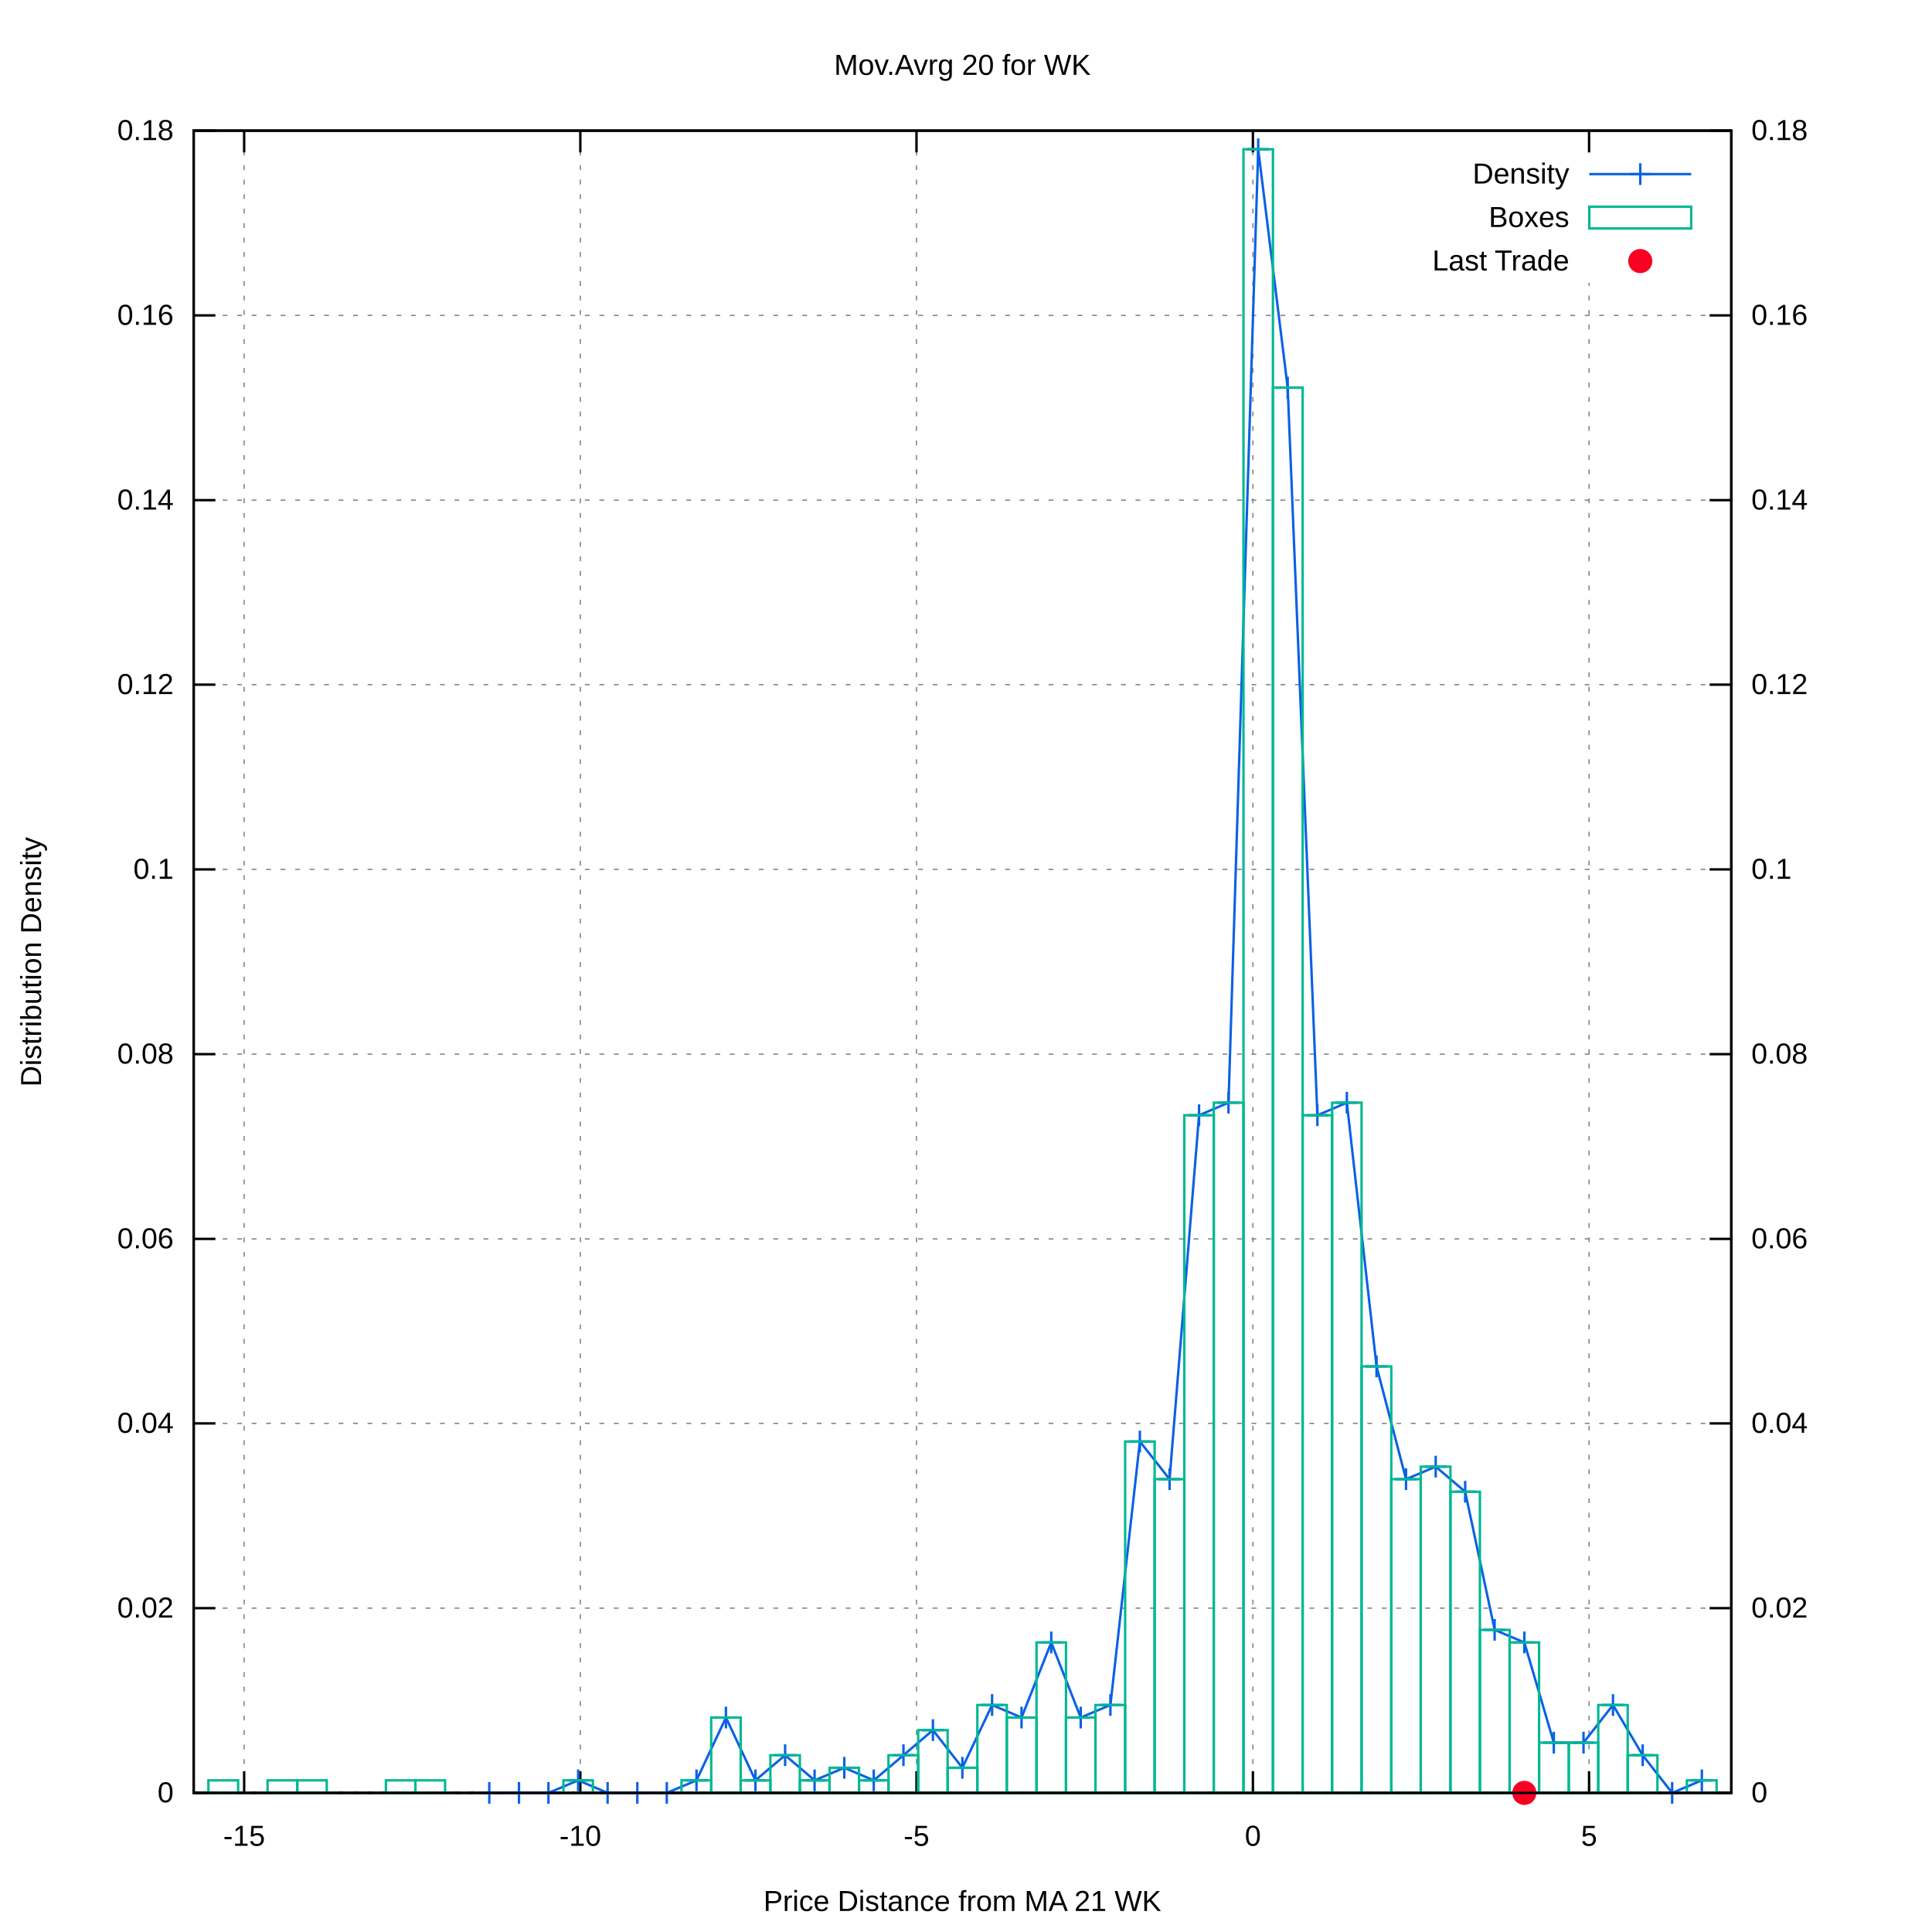
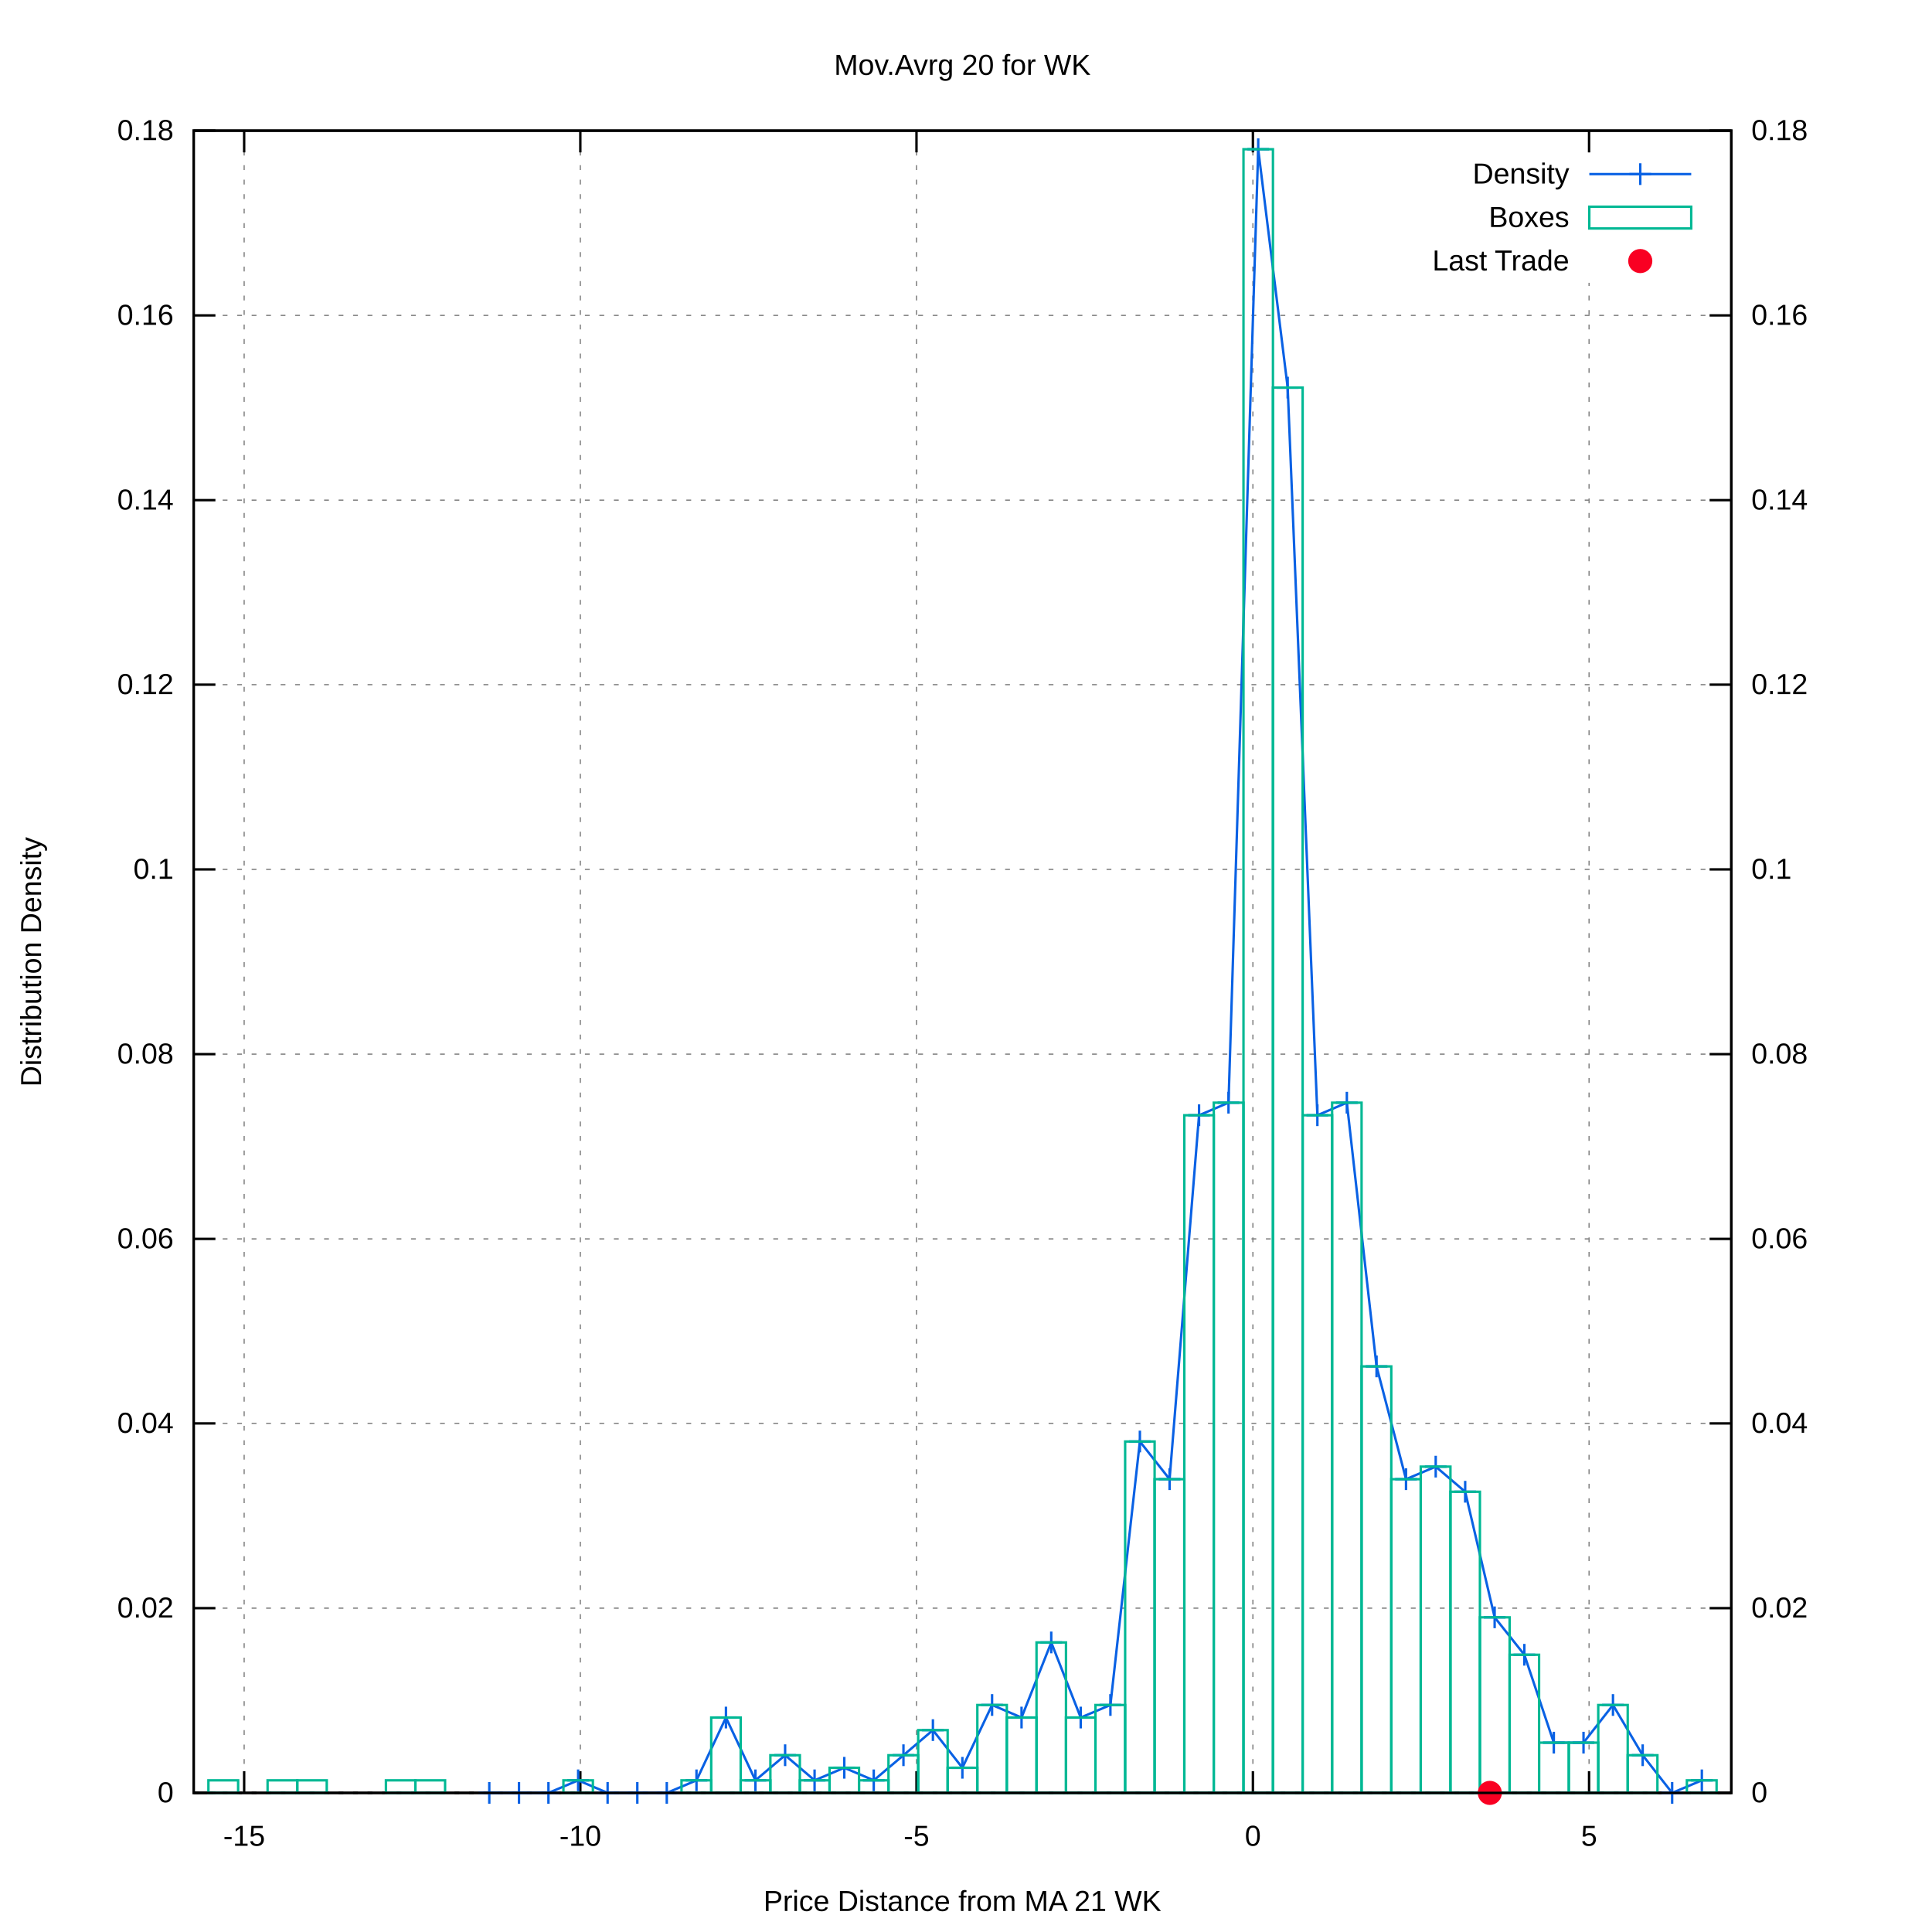
<svg xmlns="http://www.w3.org/2000/svg" xmlns:xlink="http://www.w3.org/1999/xlink" viewBox="0 0 800 800">
  <g id="gnuplot_canvas">
    <rect x="0" y="0" width="800" height="800" fill="#ffffff" />
    <defs>
      <circle id="gpDot" r="0.5" stroke-width="0.5" />
      <path id="gpPt0" stroke-width="0.222" stroke="currentColor" d="M-1,0 h2 M0,-1 v2" />
      <path id="gpPt1" stroke-width="0.222" stroke="currentColor" d="M-1,-1 L1,1 M1,-1 L-1,1" />
      <path id="gpPt2" stroke-width="0.222" stroke="currentColor" d="M-1,0 L1,0 M0,-1 L0,1 M-1,-1 L1,1 M-1,1 L1,-1" />
      <rect id="gpPt3" stroke-width="0.222" stroke="currentColor" x="-1" y="-1" width="2" height="2" />
      <rect id="gpPt4" stroke-width="0.222" stroke="currentColor" fill="currentColor" x="-1" y="-1" width="2" height="2" />
      <circle id="gpPt5" stroke-width="0.222" stroke="currentColor" cx="0" cy="0" r="1" />
      <use xlink:href="#gpPt5" id="gpPt6" fill="currentColor" stroke="none" />
      <path id="gpPt7" stroke-width="0.222" stroke="currentColor" d="M0,-1.33 L-1.33,0.67 L1.33,0.67 z" />
      <use xlink:href="#gpPt7" id="gpPt8" fill="currentColor" stroke="none" />
      <use xlink:href="#gpPt7" id="gpPt9" stroke="currentColor" transform="rotate(180)" />
      <use xlink:href="#gpPt9" id="gpPt10" fill="currentColor" stroke="none" />
      <use xlink:href="#gpPt3" id="gpPt11" stroke="currentColor" transform="rotate(45)" />
      <use xlink:href="#gpPt11" id="gpPt12" fill="currentColor" stroke="none" />
      <path id="gpPt13" stroke-width="0.222" stroke="currentColor" d="M0,1.330 L1.265,0.411 L0.782,-1.067 L-0.782,-1.076 L-1.265,0.411 z" />
      <use xlink:href="#gpPt13" id="gpPt14" fill="currentColor" stroke="none" />
      <filter id="textbox" filterUnits="objectBoundingBox" x="0" y="0" height="1" width="1">
        <feFlood flood-color="#FFFFFF" flood-opacity="1" result="bgnd" />
        <feComposite in="SourceGraphic" in2="bgnd" operator="atop" />
      </filter>
      <filter id="greybox" filterUnits="objectBoundingBox" x="0" y="0" height="1" width="1">
        <feFlood flood-color="lightgrey" flood-opacity="1" result="grey" />
        <feComposite in="SourceGraphic" in2="grey" operator="atop" />
      </filter>
    </defs>
    <g fill="none" color="#FFFFFF" stroke="black" stroke-width="1.00" stroke-linecap="butt" stroke-linejoin="miter">
</g>
    <g fill="none" color="black" stroke="currentColor" stroke-width="1.00" stroke-linecap="butt" stroke-linejoin="miter">
</g>
    <g fill="none" color="black" stroke="black" stroke-width="0.50" stroke-linecap="butt" stroke-linejoin="miter">
</g>
    <g fill="none" color="gray" stroke="currentColor" stroke-width="0.50" stroke-linecap="butt" stroke-linejoin="miter">
      <path stroke="gray" stroke-dasharray="2,4" class="gridline" d="M80.2,742.4 L716.9,742.4  " />
    </g>
    <g fill="none" color="gray" stroke="gray" stroke-width="1.00" stroke-linecap="butt" stroke-linejoin="miter">
</g>
    <g fill="none" color="black" stroke="currentColor" stroke-width="1.00" stroke-linecap="butt" stroke-linejoin="miter">
      <path stroke="black" d="M80.2,742.4 L89.2,742.4  " />
      <g transform="translate(71.9,746.3)" stroke="none" fill="black" font-family="arial" font-size="12.00" text-anchor="end">
        <text>
          <tspan font-family="arial"> 0</tspan>
        </text>
      </g>
    </g>
    <g fill="none" color="black" stroke="currentColor" stroke-width="1.00" stroke-linecap="butt" stroke-linejoin="miter">
</g>
    <g fill="none" color="black" stroke="black" stroke-width="0.50" stroke-linecap="butt" stroke-linejoin="miter">
</g>
    <g fill="none" color="gray" stroke="currentColor" stroke-width="0.50" stroke-linecap="butt" stroke-linejoin="miter">
      <path stroke="gray" stroke-dasharray="2,4" class="gridline" d="M80.2,665.9 L716.9,665.9  " />
    </g>
    <g fill="none" color="gray" stroke="gray" stroke-width="1.00" stroke-linecap="butt" stroke-linejoin="miter">
</g>
    <g fill="none" color="black" stroke="currentColor" stroke-width="1.00" stroke-linecap="butt" stroke-linejoin="miter">
      <path stroke="black" d="M80.2,665.9 L89.2,665.9  " />
      <g transform="translate(71.9,669.8)" stroke="none" fill="black" font-family="arial" font-size="12.00" text-anchor="end">
        <text>
          <tspan font-family="arial"> 0.02</tspan>
        </text>
      </g>
    </g>
    <g fill="none" color="black" stroke="currentColor" stroke-width="1.00" stroke-linecap="butt" stroke-linejoin="miter">
</g>
    <g fill="none" color="black" stroke="black" stroke-width="0.50" stroke-linecap="butt" stroke-linejoin="miter">
</g>
    <g fill="none" color="gray" stroke="currentColor" stroke-width="0.50" stroke-linecap="butt" stroke-linejoin="miter">
      <path stroke="gray" stroke-dasharray="2,4" class="gridline" d="M80.2,589.4 L716.9,589.4  " />
    </g>
    <g fill="none" color="gray" stroke="gray" stroke-width="1.00" stroke-linecap="butt" stroke-linejoin="miter">
</g>
    <g fill="none" color="black" stroke="currentColor" stroke-width="1.00" stroke-linecap="butt" stroke-linejoin="miter">
      <path stroke="black" d="M80.2,589.4 L89.2,589.4  " />
      <g transform="translate(71.9,593.3)" stroke="none" fill="black" font-family="arial" font-size="12.00" text-anchor="end">
        <text>
          <tspan font-family="arial"> 0.04</tspan>
        </text>
      </g>
    </g>
    <g fill="none" color="black" stroke="currentColor" stroke-width="1.00" stroke-linecap="butt" stroke-linejoin="miter">
</g>
    <g fill="none" color="black" stroke="black" stroke-width="0.50" stroke-linecap="butt" stroke-linejoin="miter">
</g>
    <g fill="none" color="gray" stroke="currentColor" stroke-width="0.50" stroke-linecap="butt" stroke-linejoin="miter">
      <path stroke="gray" stroke-dasharray="2,4" class="gridline" d="M80.2,513.0 L716.9,513.0  " />
    </g>
    <g fill="none" color="gray" stroke="gray" stroke-width="1.00" stroke-linecap="butt" stroke-linejoin="miter">
</g>
    <g fill="none" color="black" stroke="currentColor" stroke-width="1.00" stroke-linecap="butt" stroke-linejoin="miter">
      <path stroke="black" d="M80.2,513.0 L89.2,513.0  " />
      <g transform="translate(71.9,516.9)" stroke="none" fill="black" font-family="arial" font-size="12.00" text-anchor="end">
        <text>
          <tspan font-family="arial"> 0.06</tspan>
        </text>
      </g>
    </g>
    <g fill="none" color="black" stroke="currentColor" stroke-width="1.00" stroke-linecap="butt" stroke-linejoin="miter">
</g>
    <g fill="none" color="black" stroke="black" stroke-width="0.50" stroke-linecap="butt" stroke-linejoin="miter">
</g>
    <g fill="none" color="gray" stroke="currentColor" stroke-width="0.50" stroke-linecap="butt" stroke-linejoin="miter">
      <path stroke="gray" stroke-dasharray="2,4" class="gridline" d="M80.2,436.5 L716.9,436.5  " />
    </g>
    <g fill="none" color="gray" stroke="gray" stroke-width="1.00" stroke-linecap="butt" stroke-linejoin="miter">
</g>
    <g fill="none" color="black" stroke="currentColor" stroke-width="1.00" stroke-linecap="butt" stroke-linejoin="miter">
      <path stroke="black" d="M80.2,436.5 L89.2,436.5  " />
      <g transform="translate(71.9,440.4)" stroke="none" fill="black" font-family="arial" font-size="12.00" text-anchor="end">
        <text>
          <tspan font-family="arial"> 0.08</tspan>
        </text>
      </g>
    </g>
    <g fill="none" color="black" stroke="currentColor" stroke-width="1.00" stroke-linecap="butt" stroke-linejoin="miter">
</g>
    <g fill="none" color="black" stroke="black" stroke-width="0.50" stroke-linecap="butt" stroke-linejoin="miter">
</g>
    <g fill="none" color="gray" stroke="currentColor" stroke-width="0.50" stroke-linecap="butt" stroke-linejoin="miter">
      <path stroke="gray" stroke-dasharray="2,4" class="gridline" d="M80.2,360.0 L716.9,360.0  " />
    </g>
    <g fill="none" color="gray" stroke="gray" stroke-width="1.00" stroke-linecap="butt" stroke-linejoin="miter">
</g>
    <g fill="none" color="black" stroke="currentColor" stroke-width="1.00" stroke-linecap="butt" stroke-linejoin="miter">
      <path stroke="black" d="M80.2,360.0 L89.2,360.0  " />
      <g transform="translate(71.9,363.9)" stroke="none" fill="black" font-family="arial" font-size="12.00" text-anchor="end">
        <text>
          <tspan font-family="arial"> 0.1</tspan>
        </text>
      </g>
    </g>
    <g fill="none" color="black" stroke="currentColor" stroke-width="1.00" stroke-linecap="butt" stroke-linejoin="miter">
</g>
    <g fill="none" color="black" stroke="black" stroke-width="0.50" stroke-linecap="butt" stroke-linejoin="miter">
</g>
    <g fill="none" color="gray" stroke="currentColor" stroke-width="0.50" stroke-linecap="butt" stroke-linejoin="miter">
      <path stroke="gray" stroke-dasharray="2,4" class="gridline" d="M80.2,283.5 L716.9,283.5  " />
    </g>
    <g fill="none" color="gray" stroke="gray" stroke-width="1.00" stroke-linecap="butt" stroke-linejoin="miter">
</g>
    <g fill="none" color="black" stroke="currentColor" stroke-width="1.00" stroke-linecap="butt" stroke-linejoin="miter">
      <path stroke="black" d="M80.2,283.5 L89.2,283.5  " />
      <g transform="translate(71.9,287.4)" stroke="none" fill="black" font-family="arial" font-size="12.00" text-anchor="end">
        <text>
          <tspan font-family="arial"> 0.12</tspan>
        </text>
      </g>
    </g>
    <g fill="none" color="black" stroke="currentColor" stroke-width="1.00" stroke-linecap="butt" stroke-linejoin="miter">
</g>
    <g fill="none" color="black" stroke="black" stroke-width="0.50" stroke-linecap="butt" stroke-linejoin="miter">
</g>
    <g fill="none" color="gray" stroke="currentColor" stroke-width="0.50" stroke-linecap="butt" stroke-linejoin="miter">
      <path stroke="gray" stroke-dasharray="2,4" class="gridline" d="M80.2,207.1 L716.9,207.1  " />
    </g>
    <g fill="none" color="gray" stroke="gray" stroke-width="1.00" stroke-linecap="butt" stroke-linejoin="miter">
</g>
    <g fill="none" color="black" stroke="currentColor" stroke-width="1.00" stroke-linecap="butt" stroke-linejoin="miter">
      <path stroke="black" d="M80.2,207.1 L89.2,207.1  " />
      <g transform="translate(71.9,211.0)" stroke="none" fill="black" font-family="arial" font-size="12.00" text-anchor="end">
        <text>
          <tspan font-family="arial"> 0.14</tspan>
        </text>
      </g>
    </g>
    <g fill="none" color="black" stroke="currentColor" stroke-width="1.00" stroke-linecap="butt" stroke-linejoin="miter">
</g>
    <g fill="none" color="black" stroke="black" stroke-width="0.50" stroke-linecap="butt" stroke-linejoin="miter">
</g>
    <g fill="none" color="gray" stroke="currentColor" stroke-width="0.50" stroke-linecap="butt" stroke-linejoin="miter">
      <path stroke="gray" stroke-dasharray="2,4" class="gridline" d="M80.2,130.6 L716.9,130.6  " />
    </g>
    <g fill="none" color="gray" stroke="gray" stroke-width="1.00" stroke-linecap="butt" stroke-linejoin="miter">
</g>
    <g fill="none" color="black" stroke="currentColor" stroke-width="1.00" stroke-linecap="butt" stroke-linejoin="miter">
      <path stroke="black" d="M80.2,130.6 L89.2,130.6  " />
      <g transform="translate(71.9,134.5)" stroke="none" fill="black" font-family="arial" font-size="12.00" text-anchor="end">
        <text>
          <tspan font-family="arial"> 0.16</tspan>
        </text>
      </g>
    </g>
    <g fill="none" color="black" stroke="currentColor" stroke-width="1.00" stroke-linecap="butt" stroke-linejoin="miter">
</g>
    <g fill="none" color="black" stroke="black" stroke-width="0.50" stroke-linecap="butt" stroke-linejoin="miter">
</g>
    <g fill="none" color="gray" stroke="currentColor" stroke-width="0.50" stroke-linecap="butt" stroke-linejoin="miter">
      <path stroke="gray" stroke-dasharray="2,4" class="gridline" d="M80.2,54.1 L716.9,54.1  " />
    </g>
    <g fill="none" color="gray" stroke="gray" stroke-width="1.00" stroke-linecap="butt" stroke-linejoin="miter">
</g>
    <g fill="none" color="black" stroke="currentColor" stroke-width="1.00" stroke-linecap="butt" stroke-linejoin="miter">
      <path stroke="black" d="M80.2,54.1 L89.2,54.1  " />
      <g transform="translate(71.9,58.0)" stroke="none" fill="black" font-family="arial" font-size="12.00" text-anchor="end">
        <text>
          <tspan font-family="arial"> 0.18</tspan>
        </text>
      </g>
    </g>
    <g fill="none" color="black" stroke="currentColor" stroke-width="1.00" stroke-linecap="butt" stroke-linejoin="miter">
</g>
    <g fill="none" color="black" stroke="black" stroke-width="0.50" stroke-linecap="butt" stroke-linejoin="miter">
</g>
    <g fill="none" color="gray" stroke="currentColor" stroke-width="0.50" stroke-linecap="butt" stroke-linejoin="miter">
      <path stroke="gray" stroke-dasharray="2,4" class="gridline" d="M101.1,742.4 L101.1,54.1  " />
    </g>
    <g fill="none" color="gray" stroke="gray" stroke-width="1.00" stroke-linecap="butt" stroke-linejoin="miter">
</g>
    <g fill="none" color="black" stroke="currentColor" stroke-width="1.00" stroke-linecap="butt" stroke-linejoin="miter">
      <path stroke="black" d="M101.1,742.4 L101.1,733.4 M101.1,54.1 L101.1,63.1  " />
      <g transform="translate(101.1,764.3)" stroke="none" fill="black" font-family="arial" font-size="12.00" text-anchor="middle">
        <text>
          <tspan font-family="arial">-15</tspan>
        </text>
      </g>
    </g>
    <g fill="none" color="black" stroke="currentColor" stroke-width="1.00" stroke-linecap="butt" stroke-linejoin="miter">
</g>
    <g fill="none" color="black" stroke="black" stroke-width="0.50" stroke-linecap="butt" stroke-linejoin="miter">
</g>
    <g fill="none" color="gray" stroke="currentColor" stroke-width="0.50" stroke-linecap="butt" stroke-linejoin="miter">
      <path stroke="gray" stroke-dasharray="2,4" class="gridline" d="M240.3,742.4 L240.3,54.1  " />
    </g>
    <g fill="none" color="gray" stroke="gray" stroke-width="1.00" stroke-linecap="butt" stroke-linejoin="miter">
</g>
    <g fill="none" color="black" stroke="currentColor" stroke-width="1.00" stroke-linecap="butt" stroke-linejoin="miter">
      <path stroke="black" d="M240.3,742.4 L240.3,733.4 M240.3,54.1 L240.3,63.1  " />
      <g transform="translate(240.3,764.3)" stroke="none" fill="black" font-family="arial" font-size="12.00" text-anchor="middle">
        <text>
          <tspan font-family="arial">-10</tspan>
        </text>
      </g>
    </g>
    <g fill="none" color="black" stroke="currentColor" stroke-width="1.00" stroke-linecap="butt" stroke-linejoin="miter">
</g>
    <g fill="none" color="black" stroke="black" stroke-width="0.50" stroke-linecap="butt" stroke-linejoin="miter">
</g>
    <g fill="none" color="gray" stroke="currentColor" stroke-width="0.50" stroke-linecap="butt" stroke-linejoin="miter">
      <path stroke="gray" stroke-dasharray="2,4" class="gridline" d="M379.5,742.4 L379.5,54.1  " />
    </g>
    <g fill="none" color="gray" stroke="gray" stroke-width="1.00" stroke-linecap="butt" stroke-linejoin="miter">
</g>
    <g fill="none" color="black" stroke="currentColor" stroke-width="1.00" stroke-linecap="butt" stroke-linejoin="miter">
      <path stroke="black" d="M379.5,742.4 L379.5,733.4 M379.5,54.1 L379.5,63.1  " />
      <g transform="translate(379.5,764.3)" stroke="none" fill="black" font-family="arial" font-size="12.00" text-anchor="middle">
        <text>
          <tspan font-family="arial">-5</tspan>
        </text>
      </g>
    </g>
    <g fill="none" color="black" stroke="currentColor" stroke-width="1.00" stroke-linecap="butt" stroke-linejoin="miter">
</g>
    <g fill="none" color="black" stroke="black" stroke-width="0.50" stroke-linecap="butt" stroke-linejoin="miter">
</g>
    <g fill="none" color="gray" stroke="currentColor" stroke-width="0.50" stroke-linecap="butt" stroke-linejoin="miter">
      <path stroke="gray" stroke-dasharray="2,4" class="gridline" d="M518.8,742.4 L518.8,54.1  " />
    </g>
    <g fill="none" color="gray" stroke="gray" stroke-width="1.00" stroke-linecap="butt" stroke-linejoin="miter">
</g>
    <g fill="none" color="black" stroke="currentColor" stroke-width="1.00" stroke-linecap="butt" stroke-linejoin="miter">
      <path stroke="black" d="M518.8,742.4 L518.8,733.4 M518.8,54.1 L518.8,63.1  " />
      <g transform="translate(518.8,764.3)" stroke="none" fill="black" font-family="arial" font-size="12.00" text-anchor="middle">
        <text>
          <tspan font-family="arial"> 0</tspan>
        </text>
      </g>
    </g>
    <g fill="none" color="black" stroke="currentColor" stroke-width="1.00" stroke-linecap="butt" stroke-linejoin="miter">
</g>
    <g fill="none" color="black" stroke="black" stroke-width="0.50" stroke-linecap="butt" stroke-linejoin="miter">
</g>
    <g fill="none" color="gray" stroke="currentColor" stroke-width="0.50" stroke-linecap="butt" stroke-linejoin="miter">
      <path stroke="gray" stroke-dasharray="2,4" class="gridline" d="M658.0,742.4 L658.0,117.1 M658.0,63.1 L658.0,54.1  " />
    </g>
    <g fill="none" color="gray" stroke="gray" stroke-width="1.00" stroke-linecap="butt" stroke-linejoin="miter">
</g>
    <g fill="none" color="black" stroke="currentColor" stroke-width="1.00" stroke-linecap="butt" stroke-linejoin="miter">
      <path stroke="black" d="M658.0,742.4 L658.0,733.4 M658.0,54.1 L658.0,63.1  " />
      <g transform="translate(658.0,764.3)" stroke="none" fill="black" font-family="arial" font-size="12.00" text-anchor="middle">
        <text>
          <tspan font-family="arial"> 5</tspan>
        </text>
      </g>
    </g>
    <g fill="none" color="black" stroke="currentColor" stroke-width="1.00" stroke-linecap="butt" stroke-linejoin="miter">
      <path stroke="black" d="M716.9,742.4 L707.9,742.4  " />
      <g transform="translate(725.2,746.3)" stroke="none" fill="black" font-family="arial" font-size="12.00" text-anchor="start">
        <text>
          <tspan font-family="arial"> 0</tspan>
        </text>
      </g>
    </g>
    <g fill="none" color="black" stroke="currentColor" stroke-width="1.00" stroke-linecap="butt" stroke-linejoin="miter">
      <path stroke="black" d="M716.9,665.9 L707.9,665.9  " />
      <g transform="translate(725.2,669.8)" stroke="none" fill="black" font-family="arial" font-size="12.00" text-anchor="start">
        <text>
          <tspan font-family="arial"> 0.02</tspan>
        </text>
      </g>
    </g>
    <g fill="none" color="black" stroke="currentColor" stroke-width="1.00" stroke-linecap="butt" stroke-linejoin="miter">
      <path stroke="black" d="M716.9,589.4 L707.9,589.4  " />
      <g transform="translate(725.2,593.3)" stroke="none" fill="black" font-family="arial" font-size="12.00" text-anchor="start">
        <text>
          <tspan font-family="arial"> 0.04</tspan>
        </text>
      </g>
    </g>
    <g fill="none" color="black" stroke="currentColor" stroke-width="1.00" stroke-linecap="butt" stroke-linejoin="miter">
      <path stroke="black" d="M716.9,513.0 L707.9,513.0  " />
      <g transform="translate(725.2,516.9)" stroke="none" fill="black" font-family="arial" font-size="12.00" text-anchor="start">
        <text>
          <tspan font-family="arial"> 0.06</tspan>
        </text>
      </g>
    </g>
    <g fill="none" color="black" stroke="currentColor" stroke-width="1.00" stroke-linecap="butt" stroke-linejoin="miter">
      <path stroke="black" d="M716.9,436.5 L707.9,436.5  " />
      <g transform="translate(725.2,440.4)" stroke="none" fill="black" font-family="arial" font-size="12.00" text-anchor="start">
        <text>
          <tspan font-family="arial"> 0.08</tspan>
        </text>
      </g>
    </g>
    <g fill="none" color="black" stroke="currentColor" stroke-width="1.00" stroke-linecap="butt" stroke-linejoin="miter">
      <path stroke="black" d="M716.9,360.0 L707.9,360.0  " />
      <g transform="translate(725.2,363.9)" stroke="none" fill="black" font-family="arial" font-size="12.00" text-anchor="start">
        <text>
          <tspan font-family="arial"> 0.1</tspan>
        </text>
      </g>
    </g>
    <g fill="none" color="black" stroke="currentColor" stroke-width="1.00" stroke-linecap="butt" stroke-linejoin="miter">
      <path stroke="black" d="M716.9,283.5 L707.9,283.5  " />
      <g transform="translate(725.2,287.4)" stroke="none" fill="black" font-family="arial" font-size="12.00" text-anchor="start">
        <text>
          <tspan font-family="arial"> 0.12</tspan>
        </text>
      </g>
    </g>
    <g fill="none" color="black" stroke="currentColor" stroke-width="1.00" stroke-linecap="butt" stroke-linejoin="miter">
      <path stroke="black" d="M716.9,207.1 L707.9,207.1  " />
      <g transform="translate(725.2,211.0)" stroke="none" fill="black" font-family="arial" font-size="12.00" text-anchor="start">
        <text>
          <tspan font-family="arial"> 0.14</tspan>
        </text>
      </g>
    </g>
    <g fill="none" color="black" stroke="currentColor" stroke-width="1.00" stroke-linecap="butt" stroke-linejoin="miter">
      <path stroke="black" d="M716.9,130.6 L707.9,130.6  " />
      <g transform="translate(725.2,134.5)" stroke="none" fill="black" font-family="arial" font-size="12.00" text-anchor="start">
        <text>
          <tspan font-family="arial"> 0.16</tspan>
        </text>
      </g>
    </g>
    <g fill="none" color="black" stroke="currentColor" stroke-width="1.00" stroke-linecap="butt" stroke-linejoin="miter">
      <path stroke="black" d="M716.9,54.1 L707.9,54.1  " />
      <g transform="translate(725.2,58.0)" stroke="none" fill="black" font-family="arial" font-size="12.00" text-anchor="start">
        <text>
          <tspan font-family="arial"> 0.18</tspan>
        </text>
      </g>
    </g>
    <g fill="none" color="black" stroke="currentColor" stroke-width="1.00" stroke-linecap="butt" stroke-linejoin="miter">
</g>
    <g fill="none" color="gray" stroke="currentColor" stroke-width="1.00" stroke-linecap="butt" stroke-linejoin="miter">
      <path stroke="black" stroke-dasharray="2,4" d="M80.2,742.4 L716.9,742.4  " />
    </g>
    <g fill="none" color="black" stroke="currentColor" stroke-width="1.00" stroke-linecap="butt" stroke-linejoin="miter">
      <path stroke="black" d="M80.2,54.1 L80.2,742.4 L716.9,742.4 L716.9,54.1 L80.2,54.1 Z  " />
    </g>
    <g fill="none" color="black" stroke="currentColor" stroke-width="1.00" stroke-linecap="butt" stroke-linejoin="miter">
      <g transform="translate(17.0,398.3) rotate(270)" stroke="none" fill="black" font-family="arial" font-size="12.00" text-anchor="middle">
        <text>
          <tspan font-family="arial">Distribution Density</tspan>
        </text>
      </g>
    </g>
    <g fill="none" color="black" stroke="currentColor" stroke-width="1.00" stroke-linecap="butt" stroke-linejoin="miter">
      <g transform="translate(398.5,791.3)" stroke="none" fill="black" font-family="arial" font-size="12.00" text-anchor="middle">
        <text>
          <tspan font-family="arial">Price Distance from MA 21 WK</tspan>
        </text>
      </g>
    </g>
    <g fill="none" color="black" stroke="currentColor" stroke-width="1.00" stroke-linecap="butt" stroke-linejoin="miter">
      <g transform="translate(398.5,31.0)" stroke="none" fill="black" font-family="arial" font-size="12.00" text-anchor="middle">
        <text>
          <tspan font-family="arial">Mov.Avrg 20 for WK </tspan>
        </text>
      </g>
    </g>
    <g id="gnuplot_plot_1">
      <g fill="none" color="black" stroke="currentColor" stroke-width="1.00" stroke-linecap="butt" stroke-linejoin="miter">
        <g transform="translate(649.8,76.0)" stroke="none" fill="black" font-family="arial" font-size="12.00" text-anchor="end">
          <text>
            <tspan font-family="arial">Density</tspan>
          </text>
        </g>
      </g>
      <g fill="none" color="black" stroke="currentColor" stroke-width="1.00" stroke-linecap="butt" stroke-linejoin="miter">
-         <path stroke="rgb(  9,  97, 228)" d="M658.1,72.1 L700.3,72.1 M202.6,742.4 L214.9,742.4 L227.1,742.4 L239.4,737.2 L251.6,742.4 L263.9,742.4   L276.1,742.4 L288.4,737.2 L300.6,711.2 L312.8,737.2 L325.1,726.8 L337.3,737.2 L349.6,732.0 L361.8,737.2   L374.1,726.8 L386.3,716.4 L398.5,732.0 L410.8,706.0 L423.0,711.2 L435.3,680.1 L447.5,711.2 L459.8,706.0   L472.0,596.9 L484.3,612.5 L496.5,461.8 L508.7,456.6 L521.0,61.8 L533.2,160.5 L545.5,461.8 L557.7,456.6   L570.0,565.8 L582.2,612.5 L594.5,607.3 L606.7,617.7 L618.9,674.9 L631.2,680.1 L643.4,721.6 L655.7,721.6   L667.9,706.0 L680.2,726.8 L692.4,742.4 L704.7,737.2  " />
+         <path stroke="rgb(  9,  97, 228)" d="M658.1,72.1 L700.3,72.1 M202.6,742.4 L214.9,742.4 L227.1,742.4 L239.4,737.2 L251.6,742.4 L263.9,742.4   L276.1,742.4 L288.4,737.2 L300.6,711.2 L312.8,737.2 L325.1,726.8 L337.3,737.2 L349.6,732.0 L361.8,737.2   L374.1,726.8 L386.3,716.4 L398.5,732.0 L410.8,706.0 L423.0,711.2 L435.3,680.1 L447.5,711.2 L459.8,706.0   L472.0,596.9 L484.3,612.5 L496.5,461.8 L508.7,456.6 L521.0,61.8 L533.2,160.5 L545.5,461.8 L557.7,456.6   L570.0,565.8 L582.2,612.5 L594.5,607.3 L606.7,617.7 L618.9,669.7 L631.2,685.2 L643.4,721.6 L655.7,721.6   L667.9,706.0 L680.2,726.8 L692.4,742.4 L704.7,737.2  " />
        <use xlink:href="#gpPt0" transform="translate(202.6,742.4) scale(4.50)" color="rgb(  9,  97, 228)" />
        <use xlink:href="#gpPt0" transform="translate(214.9,742.4) scale(4.50)" color="rgb(  9,  97, 228)" />
        <use xlink:href="#gpPt0" transform="translate(227.1,742.4) scale(4.50)" color="rgb(  9,  97, 228)" />
        <use xlink:href="#gpPt0" transform="translate(239.4,737.2) scale(4.50)" color="rgb(  9,  97, 228)" />
        <use xlink:href="#gpPt0" transform="translate(251.6,742.4) scale(4.50)" color="rgb(  9,  97, 228)" />
        <use xlink:href="#gpPt0" transform="translate(263.9,742.4) scale(4.50)" color="rgb(  9,  97, 228)" />
        <use xlink:href="#gpPt0" transform="translate(276.1,742.4) scale(4.50)" color="rgb(  9,  97, 228)" />
        <use xlink:href="#gpPt0" transform="translate(288.4,737.2) scale(4.50)" color="rgb(  9,  97, 228)" />
        <use xlink:href="#gpPt0" transform="translate(300.6,711.2) scale(4.50)" color="rgb(  9,  97, 228)" />
        <use xlink:href="#gpPt0" transform="translate(312.8,737.2) scale(4.50)" color="rgb(  9,  97, 228)" />
        <use xlink:href="#gpPt0" transform="translate(325.1,726.8) scale(4.50)" color="rgb(  9,  97, 228)" />
        <use xlink:href="#gpPt0" transform="translate(337.3,737.2) scale(4.50)" color="rgb(  9,  97, 228)" />
        <use xlink:href="#gpPt0" transform="translate(349.6,732.0) scale(4.50)" color="rgb(  9,  97, 228)" />
        <use xlink:href="#gpPt0" transform="translate(361.8,737.2) scale(4.50)" color="rgb(  9,  97, 228)" />
        <use xlink:href="#gpPt0" transform="translate(374.1,726.8) scale(4.50)" color="rgb(  9,  97, 228)" />
        <use xlink:href="#gpPt0" transform="translate(386.3,716.4) scale(4.50)" color="rgb(  9,  97, 228)" />
        <use xlink:href="#gpPt0" transform="translate(398.5,732.0) scale(4.50)" color="rgb(  9,  97, 228)" />
        <use xlink:href="#gpPt0" transform="translate(410.8,706.0) scale(4.50)" color="rgb(  9,  97, 228)" />
        <use xlink:href="#gpPt0" transform="translate(423.0,711.2) scale(4.50)" color="rgb(  9,  97, 228)" />
        <use xlink:href="#gpPt0" transform="translate(435.3,680.1) scale(4.50)" color="rgb(  9,  97, 228)" />
        <use xlink:href="#gpPt0" transform="translate(447.5,711.2) scale(4.50)" color="rgb(  9,  97, 228)" />
        <use xlink:href="#gpPt0" transform="translate(459.8,706.0) scale(4.50)" color="rgb(  9,  97, 228)" />
        <use xlink:href="#gpPt0" transform="translate(472.0,596.9) scale(4.50)" color="rgb(  9,  97, 228)" />
        <use xlink:href="#gpPt0" transform="translate(484.3,612.5) scale(4.50)" color="rgb(  9,  97, 228)" />
        <use xlink:href="#gpPt0" transform="translate(496.5,461.8) scale(4.50)" color="rgb(  9,  97, 228)" />
        <use xlink:href="#gpPt0" transform="translate(508.7,456.6) scale(4.50)" color="rgb(  9,  97, 228)" />
        <use xlink:href="#gpPt0" transform="translate(521.0,61.8) scale(4.50)" color="rgb(  9,  97, 228)" />
        <use xlink:href="#gpPt0" transform="translate(533.2,160.5) scale(4.50)" color="rgb(  9,  97, 228)" />
        <use xlink:href="#gpPt0" transform="translate(545.5,461.8) scale(4.50)" color="rgb(  9,  97, 228)" />
        <use xlink:href="#gpPt0" transform="translate(557.7,456.6) scale(4.50)" color="rgb(  9,  97, 228)" />
        <use xlink:href="#gpPt0" transform="translate(570.0,565.8) scale(4.50)" color="rgb(  9,  97, 228)" />
        <use xlink:href="#gpPt0" transform="translate(582.2,612.5) scale(4.50)" color="rgb(  9,  97, 228)" />
        <use xlink:href="#gpPt0" transform="translate(594.5,607.3) scale(4.50)" color="rgb(  9,  97, 228)" />
        <use xlink:href="#gpPt0" transform="translate(606.7,617.7) scale(4.50)" color="rgb(  9,  97, 228)" />
-         <use xlink:href="#gpPt0" transform="translate(618.9,674.9) scale(4.50)" color="rgb(  9,  97, 228)" />
-         <use xlink:href="#gpPt0" transform="translate(631.2,680.1) scale(4.50)" color="rgb(  9,  97, 228)" />
+         <use xlink:href="#gpPt0" transform="translate(618.9,669.7) scale(4.50)" color="rgb(  9,  97, 228)" />
+         <use xlink:href="#gpPt0" transform="translate(631.2,685.2) scale(4.50)" color="rgb(  9,  97, 228)" />
        <use xlink:href="#gpPt0" transform="translate(643.4,721.6) scale(4.50)" color="rgb(  9,  97, 228)" />
        <use xlink:href="#gpPt0" transform="translate(655.7,721.6) scale(4.50)" color="rgb(  9,  97, 228)" />
        <use xlink:href="#gpPt0" transform="translate(667.9,706.0) scale(4.50)" color="rgb(  9,  97, 228)" />
        <use xlink:href="#gpPt0" transform="translate(680.2,726.8) scale(4.50)" color="rgb(  9,  97, 228)" />
        <use xlink:href="#gpPt0" transform="translate(692.4,742.4) scale(4.50)" color="rgb(  9,  97, 228)" />
        <use xlink:href="#gpPt0" transform="translate(704.7,737.2) scale(4.50)" color="rgb(  9,  97, 228)" />
        <use xlink:href="#gpPt0" transform="translate(679.2,72.1) scale(4.50)" color="rgb(  9,  97, 228)" />
      </g>
    </g>
    <g id="gnuplot_plot_2">
      <g fill="none" color="black" stroke="currentColor" stroke-width="1.00" stroke-linecap="butt" stroke-linejoin="miter">
        <g transform="translate(649.8,94.0)" stroke="none" fill="black" font-family="arial" font-size="12.00" text-anchor="end">
          <text>
            <tspan font-family="arial">Boxes</tspan>
          </text>
        </g>
      </g>
      <g fill="none" color="black" stroke="currentColor" stroke-width="1.00" stroke-linecap="butt" stroke-linejoin="miter">
        <path stroke="rgb(  0, 184, 148)" d="M658.1,94.6 L700.3,94.6 L700.3,85.6 L658.1,85.6 L658.1,94.6 Z  " />
        <path stroke="rgb(  0, 184, 148)" d="M86.3,742.4 L86.3,737.2 L98.6,737.2 L98.6,742.4 L86.3,742.4 Z  " />
        <path stroke="rgb(  0, 184, 148)" d="M110.8,742.4 L110.8,737.2 L123.1,737.2 L123.1,742.4 L110.8,742.4 Z  " />
        <path stroke="rgb(  0, 184, 148)" d="M123.1,742.4 L123.1,737.2 L135.3,737.2 L135.3,742.4 L123.1,742.4 Z  " />
        <path stroke="rgb(  0, 184, 148)" d="M159.8,742.4 L159.8,737.2 L172.0,737.2 L172.0,742.4 L159.8,742.4 Z  " />
        <path stroke="rgb(  0, 184, 148)" d="M172.0,742.4 L172.0,737.2 L184.3,737.2 L184.3,742.4 L172.0,742.4 Z  " />
        <path stroke="rgb(  0, 184, 148)" d="M233.3,742.4 L233.3,737.2 L245.5,737.2 L245.5,742.4 L233.3,742.4 Z  " />
        <path stroke="rgb(  0, 184, 148)" d="M282.2,742.4 L282.2,737.2 L294.5,737.2 L294.5,742.4 L282.2,742.4 Z  " />
        <path stroke="rgb(  0, 184, 148)" d="M294.5,742.4 L294.5,711.2 L306.7,711.2 L306.7,742.4 L294.5,742.4 Z  " />
        <path stroke="rgb(  0, 184, 148)" d="M306.7,742.4 L306.7,737.2 L319.0,737.2 L319.0,742.4 L306.7,742.4 Z  " />
        <path stroke="rgb(  0, 184, 148)" d="M319.0,742.4 L319.0,726.8 L331.2,726.8 L331.2,742.4 L319.0,742.4 Z  " />
        <path stroke="rgb(  0, 184, 148)" d="M331.2,742.4 L331.2,737.2 L343.5,737.2 L343.5,742.4 L331.2,742.4 Z  " />
        <path stroke="rgb(  0, 184, 148)" d="M343.5,742.4 L343.5,732.0 L355.7,732.0 L355.7,742.4 L343.5,742.4 Z  " />
        <path stroke="rgb(  0, 184, 148)" d="M355.7,742.4 L355.7,737.2 L367.9,737.2 L367.9,742.4 L355.7,742.4 Z  " />
        <path stroke="rgb(  0, 184, 148)" d="M367.9,742.4 L367.9,726.8 L380.2,726.8 L380.2,742.4 L367.9,742.4 Z  " />
        <path stroke="rgb(  0, 184, 148)" d="M380.2,742.4 L380.2,716.4 L392.4,716.4 L392.4,742.4 L380.2,742.4 Z  " />
        <path stroke="rgb(  0, 184, 148)" d="M392.4,742.4 L392.4,732.0 L404.7,732.0 L404.7,742.4 L392.4,742.4 Z  " />
        <path stroke="rgb(  0, 184, 148)" d="M404.7,742.4 L404.7,706.0 L416.9,706.0 L416.9,742.4 L404.7,742.4 Z  " />
        <path stroke="rgb(  0, 184, 148)" d="M416.9,742.4 L416.9,711.2 L429.2,711.2 L429.2,742.4 L416.9,742.4 Z  " />
        <path stroke="rgb(  0, 184, 148)" d="M429.2,742.4 L429.2,680.1 L441.4,680.1 L441.4,742.4 L429.2,742.4 Z  " />
        <path stroke="rgb(  0, 184, 148)" d="M441.4,742.4 L441.4,711.2 L453.6,711.2 L453.6,742.4 L441.4,742.4 Z  " />
        <path stroke="rgb(  0, 184, 148)" d="M453.6,742.4 L453.6,706.0 L465.9,706.0 L465.9,742.4 L453.6,742.4 Z  " />
        <path stroke="rgb(  0, 184, 148)" d="M465.9,742.4 L465.9,596.9 L478.1,596.9 L478.1,742.4 L465.9,742.4 Z  " />
        <path stroke="rgb(  0, 184, 148)" d="M478.1,742.4 L478.1,612.5 L490.4,612.5 L490.4,742.4 L478.1,742.4 Z  " />
        <path stroke="rgb(  0, 184, 148)" d="M490.4,742.4 L490.4,461.8 L502.6,461.8 L502.6,742.4 L490.4,742.4 Z  " />
        <path stroke="rgb(  0, 184, 148)" d="M502.6,742.4 L502.6,456.6 L514.9,456.6 L514.9,742.4 L502.6,742.4 Z  " />
        <path stroke="rgb(  0, 184, 148)" d="M514.9,742.4 L514.9,61.8 L527.1,61.8 L527.1,742.4 L514.9,742.4 Z  " />
        <path stroke="rgb(  0, 184, 148)" d="M527.1,742.4 L527.1,160.5 L539.4,160.5 L539.4,742.4 L527.1,742.4 Z  " />
        <path stroke="rgb(  0, 184, 148)" d="M539.4,742.4 L539.4,461.8 L551.6,461.8 L551.6,742.4 L539.4,742.4 Z  " />
        <path stroke="rgb(  0, 184, 148)" d="M551.6,742.4 L551.6,456.6 L563.8,456.6 L563.8,742.4 L551.6,742.4 Z  " />
        <path stroke="rgb(  0, 184, 148)" d="M563.8,742.4 L563.8,565.8 L576.1,565.8 L576.1,742.4 L563.8,742.4 Z  " />
        <path stroke="rgb(  0, 184, 148)" d="M576.1,742.4 L576.1,612.5 L588.3,612.5 L588.3,742.4 L576.1,742.4 Z  " />
        <path stroke="rgb(  0, 184, 148)" d="M588.3,742.4 L588.3,607.3 L600.6,607.3 L600.6,742.4 L588.3,742.4 Z  " />
        <path stroke="rgb(  0, 184, 148)" d="M600.6,742.4 L600.6,617.7 L612.8,617.7 L612.8,742.4 L600.6,742.4 Z  " />
-         <path stroke="rgb(  0, 184, 148)" d="M612.8,742.4 L612.8,674.9 L625.1,674.9 L625.1,742.4 L612.8,742.4 Z  " />
-         <path stroke="rgb(  0, 184, 148)" d="M625.1,742.4 L625.1,680.1 L637.3,680.1 L637.3,742.4 L625.1,742.4 Z  " />
+         <path stroke="rgb(  0, 184, 148)" d="M612.8,742.4 L612.8,669.7 L625.1,669.7 L625.1,742.4 L612.8,742.4 Z  " />
+         <path stroke="rgb(  0, 184, 148)" d="M625.1,742.4 L625.1,685.2 L637.3,685.2 L637.3,742.4 L625.1,742.4 Z  " />
        <path stroke="rgb(  0, 184, 148)" d="M637.3,742.4 L637.3,721.6 L649.6,721.6 L649.6,742.4 L637.3,742.4 Z  " />
        <path stroke="rgb(  0, 184, 148)" d="M649.6,742.4 L649.6,721.6 L661.8,721.6 L661.8,742.4 L649.6,742.4 Z  " />
        <path stroke="rgb(  0, 184, 148)" d="M661.8,742.4 L661.8,706.0 L674.0,706.0 L674.0,742.4 L661.8,742.4 Z  " />
        <path stroke="rgb(  0, 184, 148)" d="M674.0,742.4 L674.0,726.8 L686.3,726.8 L686.3,742.4 L674.0,742.4 Z  " />
        <path stroke="rgb(  0, 184, 148)" d="M698.5,742.4 L698.5,737.2 L710.8,737.2 L710.8,742.4 L698.5,742.4 Z  " />
      </g>
    </g>
    <g id="gnuplot_plot_3">
      <g fill="none" color="black" stroke="currentColor" stroke-width="1.00" stroke-linecap="butt" stroke-linejoin="miter">
        <g transform="translate(649.8,112.0)" stroke="none" fill="black" font-family="arial" font-size="12.00" text-anchor="end">
          <text>
            <tspan font-family="arial">Last Trade</tspan>
          </text>
        </g>
      </g>
      <g fill="none" color="black" stroke="currentColor" stroke-width="1.00" stroke-linecap="butt" stroke-linejoin="miter">
-         <use xlink:href="#gpPt6" transform="translate(631.2,742.4) scale(4.50)" color="rgb(249,   0,  34)" />
+         <use xlink:href="#gpPt6" transform="translate(616.9,742.4) scale(4.50)" color="rgb(249,   0,  34)" />
        <use xlink:href="#gpPt6" transform="translate(679.2,108.1) scale(4.50)" color="rgb(249,   0,  34)" />
      </g>
    </g>
    <g fill="none" color="#FFFFFF" stroke="rgb(249,   0,  34)" stroke-width="2.00" stroke-linecap="butt" stroke-linejoin="miter">
</g>
    <g fill="none" color="black" stroke="currentColor" stroke-width="2.00" stroke-linecap="butt" stroke-linejoin="miter">
</g>
    <g fill="none" color="black" stroke="black" stroke-width="1.00" stroke-linecap="butt" stroke-linejoin="miter">
</g>
    <g fill="none" color="black" stroke="currentColor" stroke-width="1.00" stroke-linecap="butt" stroke-linejoin="miter">
      <path stroke="black" d="M80.2,54.1 L80.2,742.4 L716.9,742.4 L716.9,54.1 L80.2,54.1 Z  " />
    </g>
    <g fill="none" color="black" stroke="currentColor" stroke-width="1.00" stroke-linecap="butt" stroke-linejoin="miter">
</g>
  </g>
</svg>
